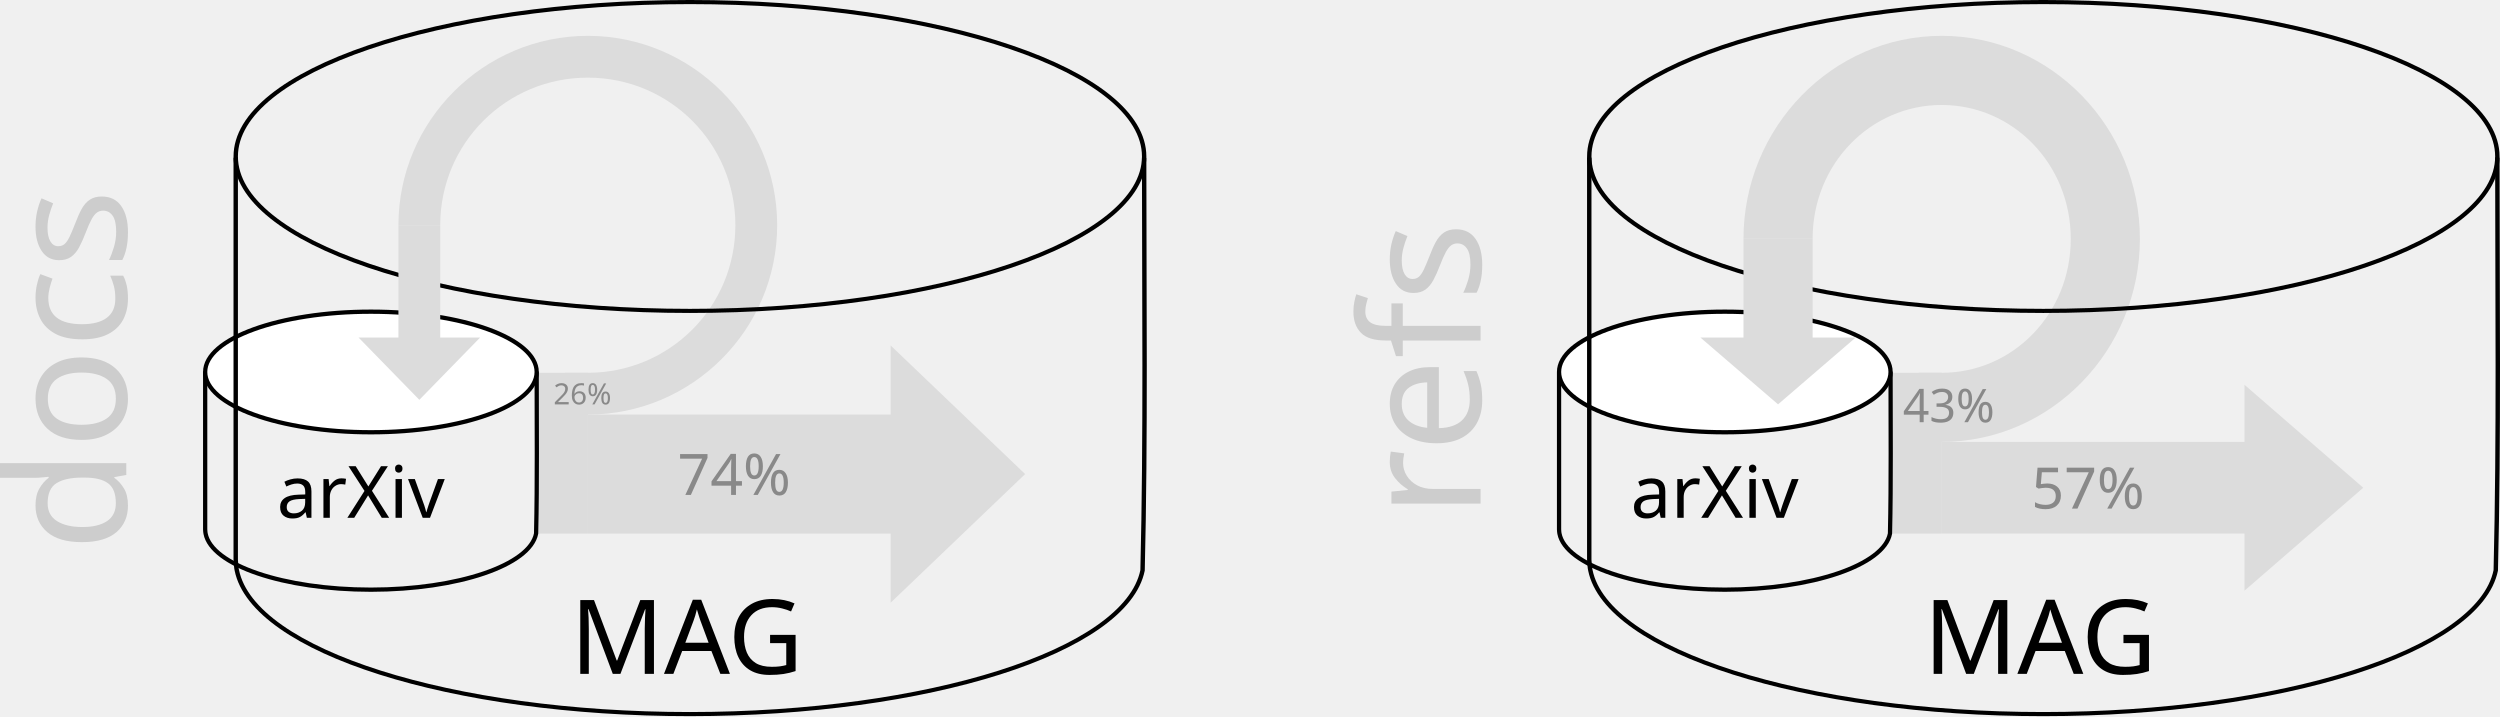
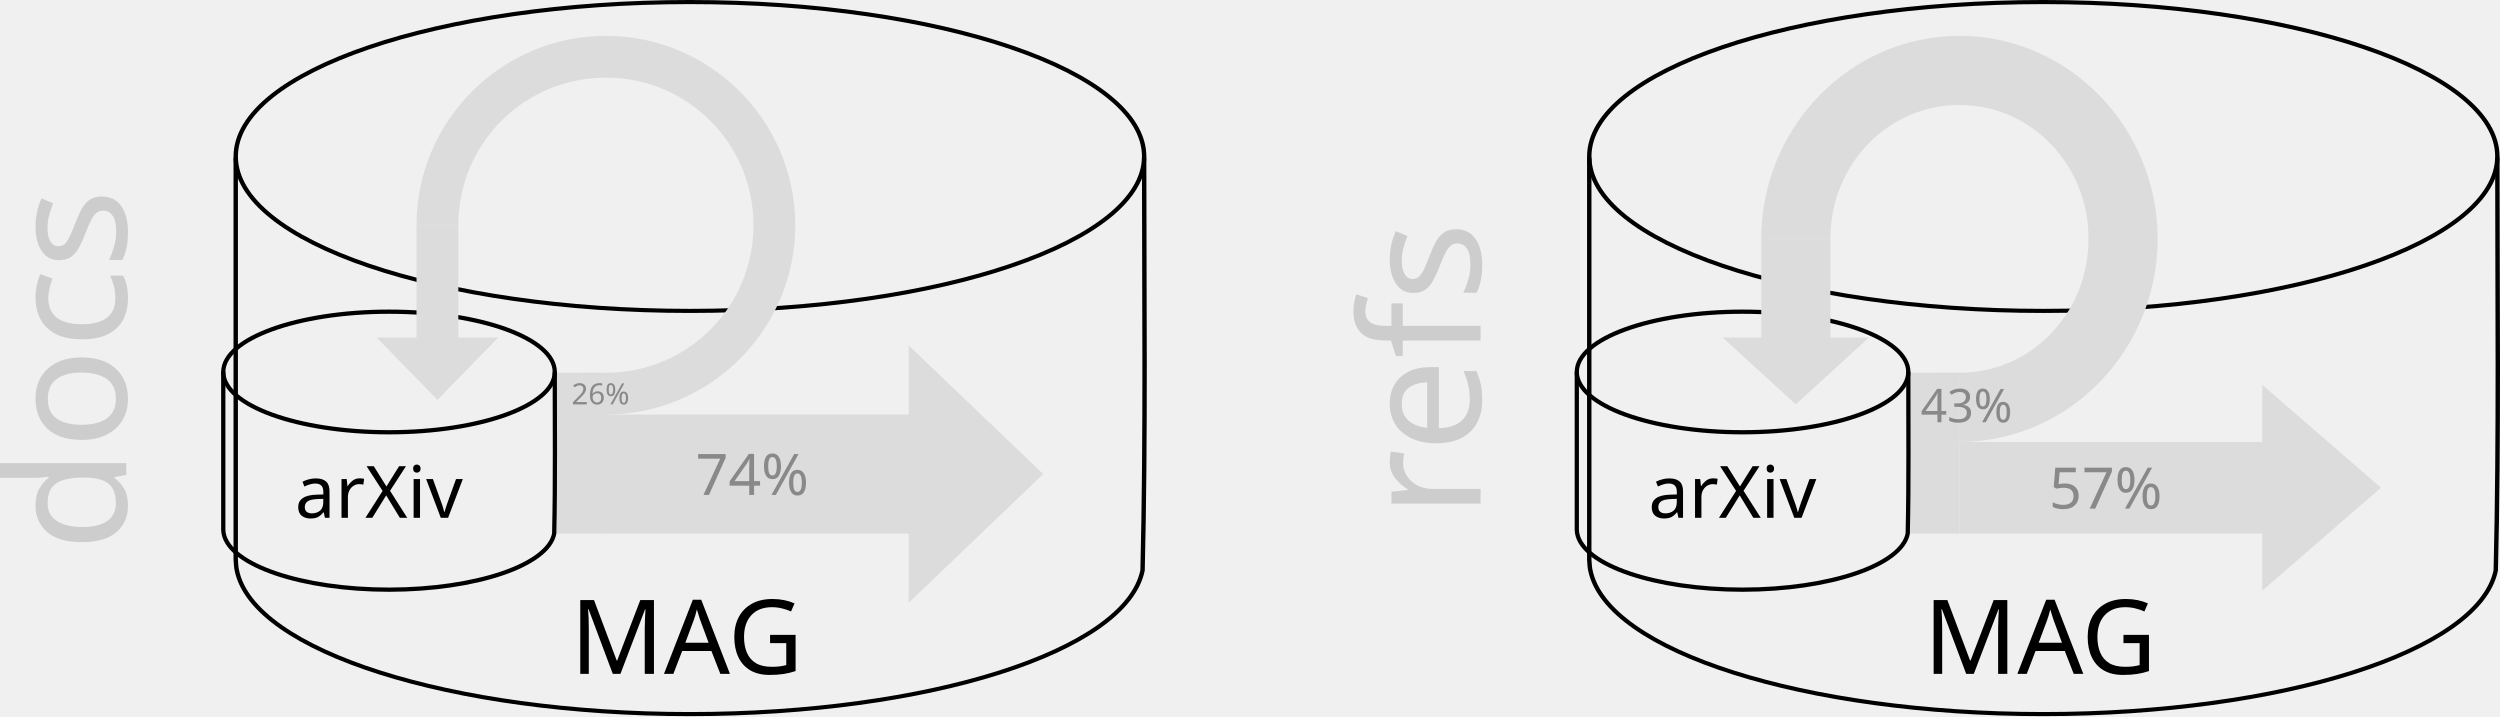
<svg xmlns="http://www.w3.org/2000/svg" width="586.446mm" height="167.995mm" viewBox="0 0 586.446 167.995" version="1.1" id="svg8">
  <defs id="defs2">
    <marker orient="auto" refY="0" refX="0" id="TriangleOutL" style="overflow:visible">
      <path id="path1068" d="M 5.77,0 -2.88,5 V -5 Z" style="fill:#000000;fill-opacity:1;fill-rule:evenodd;stroke:#000000;stroke-width:1pt;stroke-opacity:1" transform="scale(0.8)" />
    </marker>
    <marker orient="auto" refY="0" refX="0" id="Arrow2Lend" style="overflow:visible">
      <path id="path947" style="fill:#000000;fill-opacity:1;fill-rule:evenodd;stroke:#000000;stroke-width:0.625;stroke-linejoin:round;stroke-opacity:1" d="M 8.719,4.034 -2.207,0.016 8.719,-4.002 c -1.745,2.372 -1.735,5.617 -6e-7,8.035 z" transform="matrix(-1.1,0,0,-1.1,-1.1,0)" />
    </marker>
    <marker orient="auto" refY="0" refX="0" id="Arrow1Lend" style="overflow:visible">
      <path id="path929" d="M 0,0 5,-5 -12.5,0 5,5 Z" style="fill:#000000;fill-opacity:1;fill-rule:evenodd;stroke:#000000;stroke-width:1pt;stroke-opacity:1" transform="matrix(-0.8,0,0,-0.8,-10,0)" />
    </marker>
    <marker orient="auto" refY="0" refX="0" id="Arrow1Lend-4" style="overflow:visible">
      <path id="path929-1" d="M 0,0 5,-5 -12.5,0 5,5 Z" style="fill:#000000;fill-opacity:1;fill-rule:evenodd;stroke:#000000;stroke-width:1pt;stroke-opacity:1" transform="matrix(-0.8,0,0,-0.8,-10,0)" />
    </marker>
    <marker orient="auto" refY="0" refX="0" id="Arrow1Lend-0" style="overflow:visible">
      <path id="path929-9" d="M 0,0 5,-5 -12.5,0 5,5 Z" style="fill:#000000;fill-opacity:1;fill-rule:evenodd;stroke:#000000;stroke-width:1pt;stroke-opacity:1" transform="matrix(-0.8,0,0,-0.8,-10,0)" />
    </marker>
    <marker orient="auto" refY="0" refX="0" id="Arrow1Lend-4-7" style="overflow:visible">
      <path id="path929-1-1" d="M 0,0 5,-5 -12.5,0 5,5 Z" style="fill:#000000;fill-opacity:1;fill-rule:evenodd;stroke:#000000;stroke-width:1pt;stroke-opacity:1" transform="matrix(-0.8,0,0,-0.8,-10,0)" />
    </marker>
    <marker orient="auto" refY="0" refX="0" id="Arrow1Lend-4-7-8" style="overflow:visible">
      <path id="path929-1-1-0" d="M 0,0 5,-5 -12.5,0 5,5 Z" style="fill:#000000;fill-opacity:1;fill-rule:evenodd;stroke:#000000;stroke-width:1pt;stroke-opacity:1" transform="matrix(-0.8,0,0,-0.8,-10,0)" />
    </marker>
    <marker orient="auto" refY="0" refX="0" id="Arrow1Lend-4-7-8-2" style="overflow:visible">
      <path id="path929-1-1-0-1" d="M 0,0 5,-5 -12.5,0 5,5 Z" style="fill:#000000;fill-opacity:1;fill-rule:evenodd;stroke:#000000;stroke-width:1pt;stroke-opacity:1" transform="matrix(-0.8,0,0,-0.8,-10,0)" />
    </marker>
    <marker orient="auto" refY="0" refX="0" id="Arrow1Lend-4-7-7" style="overflow:visible">
      <path id="path929-1-1-5" d="M 0,0 5,-5 -12.5,0 5,5 Z" style="fill:#000000;fill-opacity:1;fill-rule:evenodd;stroke:#000000;stroke-width:1pt;stroke-opacity:1" transform="matrix(-0.8,0,0,-0.8,-10,0)" />
    </marker>
    <marker orient="auto" refY="0" refX="0" id="Arrow1Lend-0-1" style="overflow:visible">
      <path id="path929-9-7" d="M 0,0 5,-5 -12.5,0 5,5 Z" style="fill:#000000;fill-opacity:1;fill-rule:evenodd;stroke:#000000;stroke-width:1pt;stroke-opacity:1" transform="matrix(-0.8,0,0,-0.8,-10,0)" />
    </marker>
    <marker orient="auto" refY="0" refX="0" id="Arrow1Lend-4-4" style="overflow:visible">
      <path id="path929-1-17" d="M 0,0 5,-5 -12.5,0 5,5 Z" style="fill:#000000;fill-opacity:1;fill-rule:evenodd;stroke:#000000;stroke-width:1pt;stroke-opacity:1" transform="matrix(-0.8,0,0,-0.8,-10,0)" />
    </marker>
    <marker orient="auto" refY="0" refX="0" id="Arrow1Lend-1" style="overflow:visible">
      <path id="path929-11" d="M 0,0 5,-5 -12.5,0 5,5 Z" style="fill:#000000;fill-opacity:1;fill-rule:evenodd;stroke:#000000;stroke-width:1pt;stroke-opacity:1" transform="matrix(-0.8,0,0,-0.8,-10,0)" />
    </marker>
    <marker orient="auto" refY="0" refX="0" id="Arrow1Lend-4-7-8-2-9" style="overflow:visible">
      <path id="path929-1-1-0-1-4" d="M 0,0 5,-5 -12.5,0 5,5 Z" style="fill:#000000;fill-opacity:1;fill-rule:evenodd;stroke:#000000;stroke-width:1pt;stroke-opacity:1" transform="matrix(-0.8,0,0,-0.8,-10,0)" />
    </marker>
    <marker orient="auto" refY="0" refX="0" id="Arrow1Lend-0-7" style="overflow:visible">
      <path id="path929-9-1" d="M 0,0 5,-5 -12.5,0 5,5 Z" style="fill:#ff0f0f;fill-opacity:1;fill-rule:evenodd;stroke:#ff0f0f;stroke-width:1pt;stroke-opacity:1" transform="matrix(-0.8,0,0,-0.8,-10,0)" />
    </marker>
    <marker orient="auto" refY="0" refX="0" id="Arrow1Lend-0-7-3" style="overflow:visible">
      <path id="path929-9-1-3" d="M 0,0 5,-5 -12.5,0 5,5 Z" style="fill:#ff0f0f;fill-opacity:1;fill-rule:evenodd;stroke:#ff0f0f;stroke-width:1pt;stroke-opacity:1" transform="matrix(-0.8,0,0,-0.8,-10,0)" />
    </marker>
    <marker orient="auto" refY="0" refX="0" id="Arrow1Lend-0-7-5" style="overflow:visible">
      <path id="path929-9-1-1" d="M 0,0 5,-5 -12.5,0 5,5 Z" style="fill:#ff0f0f;fill-opacity:1;fill-rule:evenodd;stroke:#ff0f0f;stroke-width:1pt;stroke-opacity:1" transform="matrix(-0.8,0,0,-0.8,-10,0)" />
    </marker>
    <marker orient="auto" refY="0" refX="0" id="Arrow1Lend-0-7-5-8" style="overflow:visible">
      <path id="path929-9-1-1-7" d="M 0,0 5,-5 -12.5,0 5,5 Z" style="fill:#ff0f0f;fill-opacity:1;fill-rule:evenodd;stroke:#ff0f0f;stroke-width:1pt;stroke-opacity:1" transform="matrix(-0.8,0,0,-0.8,-10,0)" />
    </marker>
    <marker style="overflow:visible" id="TriangleOutL-8" refX="0" refY="0" orient="auto">
      <path transform="scale(0.8)" style="fill:#000000;fill-opacity:1;fill-rule:evenodd;stroke:#000000;stroke-width:1pt;stroke-opacity:1" d="M 5.77,0 -2.88,5 V -5 Z" id="path1068-4" />
    </marker>
    <marker style="overflow:visible" id="Arrow2Lend-5" refX="0" refY="0" orient="auto">
      <path transform="matrix(-1.1,0,0,-1.1,-1.1,0)" d="M 8.719,4.034 -2.207,0.016 8.719,-4.002 c -1.745,2.372 -1.735,5.617 -6e-7,8.035 z" style="fill:#000000;fill-opacity:1;fill-rule:evenodd;stroke:#000000;stroke-width:0.625;stroke-linejoin:round;stroke-opacity:1" id="path947-0" />
    </marker>
    <marker style="overflow:visible" id="Arrow1Lend-3" refX="0" refY="0" orient="auto">
      <path transform="matrix(-0.8,0,0,-0.8,-10,0)" style="fill:#000000;fill-opacity:1;fill-rule:evenodd;stroke:#000000;stroke-width:1pt;stroke-opacity:1" d="M 0,0 5,-5 -12.5,0 5,5 Z" id="path929-6" />
    </marker>
    <marker style="overflow:visible" id="Arrow1Lend-4-1" refX="0" refY="0" orient="auto">
      <path transform="matrix(-0.8,0,0,-0.8,-10,0)" style="fill:#000000;fill-opacity:1;fill-rule:evenodd;stroke:#000000;stroke-width:1pt;stroke-opacity:1" d="M 0,0 5,-5 -12.5,0 5,5 Z" id="path929-1-0" />
    </marker>
    <marker style="overflow:visible" id="Arrow1Lend-0-6" refX="0" refY="0" orient="auto">
      <path transform="matrix(-0.8,0,0,-0.8,-10,0)" style="fill:#000000;fill-opacity:1;fill-rule:evenodd;stroke:#000000;stroke-width:1pt;stroke-opacity:1" d="M 0,0 5,-5 -12.5,0 5,5 Z" id="path929-9-3" />
    </marker>
    <marker style="overflow:visible" id="Arrow1Lend-4-7-2" refX="0" refY="0" orient="auto">
      <path transform="matrix(-0.8,0,0,-0.8,-10,0)" style="fill:#000000;fill-opacity:1;fill-rule:evenodd;stroke:#000000;stroke-width:1pt;stroke-opacity:1" d="M 0,0 5,-5 -12.5,0 5,5 Z" id="path929-1-1-06" />
    </marker>
    <marker style="overflow:visible" id="Arrow1Lend-4-7-8-1" refX="0" refY="0" orient="auto">
      <path transform="matrix(-0.8,0,0,-0.8,-10,0)" style="fill:#000000;fill-opacity:1;fill-rule:evenodd;stroke:#000000;stroke-width:1pt;stroke-opacity:1" d="M 0,0 5,-5 -12.5,0 5,5 Z" id="path929-1-1-0-5" />
    </marker>
    <marker style="overflow:visible" id="Arrow1Lend-4-7-8-2-5" refX="0" refY="0" orient="auto">
      <path transform="matrix(-0.8,0,0,-0.8,-10,0)" style="fill:#000000;fill-opacity:1;fill-rule:evenodd;stroke:#000000;stroke-width:1pt;stroke-opacity:1" d="M 0,0 5,-5 -12.5,0 5,5 Z" id="path929-1-1-0-1-47" />
    </marker>
    <marker style="overflow:visible" id="Arrow1Lend-4-7-7-6" refX="0" refY="0" orient="auto">
      <path transform="matrix(-0.8,0,0,-0.8,-10,0)" style="fill:#000000;fill-opacity:1;fill-rule:evenodd;stroke:#000000;stroke-width:1pt;stroke-opacity:1" d="M 0,0 5,-5 -12.5,0 5,5 Z" id="path929-1-1-5-5" />
    </marker>
    <marker style="overflow:visible" id="Arrow1Lend-0-1-6" refX="0" refY="0" orient="auto">
      <path transform="matrix(-0.8,0,0,-0.8,-10,0)" style="fill:#000000;fill-opacity:1;fill-rule:evenodd;stroke:#000000;stroke-width:1pt;stroke-opacity:1" d="M 0,0 5,-5 -12.5,0 5,5 Z" id="path929-9-7-9" />
    </marker>
    <marker style="overflow:visible" id="Arrow1Lend-4-4-3" refX="0" refY="0" orient="auto">
      <path transform="matrix(-0.8,0,0,-0.8,-10,0)" style="fill:#000000;fill-opacity:1;fill-rule:evenodd;stroke:#000000;stroke-width:1pt;stroke-opacity:1" d="M 0,0 5,-5 -12.5,0 5,5 Z" id="path929-1-17-7" />
    </marker>
    <marker style="overflow:visible" id="Arrow1Lend-1-4" refX="0" refY="0" orient="auto">
      <path transform="matrix(-0.8,0,0,-0.8,-10,0)" style="fill:#000000;fill-opacity:1;fill-rule:evenodd;stroke:#000000;stroke-width:1pt;stroke-opacity:1" d="M 0,0 5,-5 -12.5,0 5,5 Z" id="path929-11-5" />
    </marker>
    <marker style="overflow:visible" id="Arrow1Lend-4-7-8-2-9-2" refX="0" refY="0" orient="auto">
      <path transform="matrix(-0.8,0,0,-0.8,-10,0)" style="fill:#000000;fill-opacity:1;fill-rule:evenodd;stroke:#000000;stroke-width:1pt;stroke-opacity:1" d="M 0,0 5,-5 -12.5,0 5,5 Z" id="path929-1-1-0-1-4-5" />
    </marker>
    <marker style="overflow:visible" id="Arrow1Lend-0-7-4" refX="0" refY="0" orient="auto">
      <path transform="matrix(-0.8,0,0,-0.8,-10,0)" style="fill:#ff0f0f;fill-opacity:1;fill-rule:evenodd;stroke:#ff0f0f;stroke-width:1pt;stroke-opacity:1" d="M 0,0 5,-5 -12.5,0 5,5 Z" id="path929-9-1-7" />
    </marker>
    <marker style="overflow:visible" id="Arrow1Lend-0-7-3-4" refX="0" refY="0" orient="auto">
      <path transform="matrix(-0.8,0,0,-0.8,-10,0)" style="fill:#ff0f0f;fill-opacity:1;fill-rule:evenodd;stroke:#ff0f0f;stroke-width:1pt;stroke-opacity:1" d="M 0,0 5,-5 -12.5,0 5,5 Z" id="path929-9-1-3-4" />
    </marker>
    <marker style="overflow:visible" id="Arrow1Lend-0-7-5-3" refX="0" refY="0" orient="auto">
      <path transform="matrix(-0.8,0,0,-0.8,-10,0)" style="fill:#ff0f0f;fill-opacity:1;fill-rule:evenodd;stroke:#ff0f0f;stroke-width:1pt;stroke-opacity:1" d="M 0,0 5,-5 -12.5,0 5,5 Z" id="path929-9-1-1-0" />
    </marker>
    <marker style="overflow:visible" id="Arrow1Lend-0-7-5-8-7" refX="0" refY="0" orient="auto">
      <path transform="matrix(-0.8,0,0,-0.8,-10,0)" style="fill:#ff0f0f;fill-opacity:1;fill-rule:evenodd;stroke:#ff0f0f;stroke-width:1pt;stroke-opacity:1" d="M 0,0 5,-5 -12.5,0 5,5 Z" id="path929-9-1-1-7-8" />
    </marker>
    <marker style="overflow:visible" id="TriangleOutL-6" refX="0" refY="0" orient="auto">
      <path transform="scale(0.8)" style="fill:#000000;fill-opacity:1;fill-rule:evenodd;stroke:#000000;stroke-width:1pt;stroke-opacity:1" d="M 5.77,0 -2.88,5 V -5 Z" id="path1068-49" />
    </marker>
    <marker style="overflow:visible" id="Arrow2Lend-50" refX="0" refY="0" orient="auto">
      <path transform="matrix(-1.1,0,0,-1.1,-1.1,0)" d="M 8.719,4.034 -2.207,0.016 8.719,-4.002 c -1.745,2.372 -1.735,5.617 -6e-7,8.035 z" style="fill:#000000;fill-opacity:1;fill-rule:evenodd;stroke:#000000;stroke-width:0.625;stroke-linejoin:round;stroke-opacity:1" id="path947-4" />
    </marker>
    <marker style="overflow:visible" id="Arrow1Lend-8" refX="0" refY="0" orient="auto">
      <path transform="matrix(-0.8,0,0,-0.8,-10,0)" style="fill:#000000;fill-opacity:1;fill-rule:evenodd;stroke:#000000;stroke-width:1pt;stroke-opacity:1" d="M 0,0 5,-5 -12.5,0 5,5 Z" id="path929-7" />
    </marker>
    <marker style="overflow:visible" id="Arrow1Lend-4-17" refX="0" refY="0" orient="auto">
      <path transform="matrix(-0.8,0,0,-0.8,-10,0)" style="fill:#000000;fill-opacity:1;fill-rule:evenodd;stroke:#000000;stroke-width:1pt;stroke-opacity:1" d="M 0,0 5,-5 -12.5,0 5,5 Z" id="path929-1-2" />
    </marker>
    <marker style="overflow:visible" id="Arrow1Lend-0-72" refX="0" refY="0" orient="auto">
      <path transform="matrix(-0.8,0,0,-0.8,-10,0)" style="fill:#000000;fill-opacity:1;fill-rule:evenodd;stroke:#000000;stroke-width:1pt;stroke-opacity:1" d="M 0,0 5,-5 -12.5,0 5,5 Z" id="path929-9-2" />
    </marker>
    <marker style="overflow:visible" id="Arrow1Lend-4-7-6" refX="0" refY="0" orient="auto">
      <path transform="matrix(-0.8,0,0,-0.8,-10,0)" style="fill:#000000;fill-opacity:1;fill-rule:evenodd;stroke:#000000;stroke-width:1pt;stroke-opacity:1" d="M 0,0 5,-5 -12.5,0 5,5 Z" id="path929-1-1-1" />
    </marker>
    <marker style="overflow:visible" id="Arrow1Lend-4-7-8-0" refX="0" refY="0" orient="auto">
      <path transform="matrix(-0.8,0,0,-0.8,-10,0)" style="fill:#000000;fill-opacity:1;fill-rule:evenodd;stroke:#000000;stroke-width:1pt;stroke-opacity:1" d="M 0,0 5,-5 -12.5,0 5,5 Z" id="path929-1-1-0-6" />
    </marker>
    <marker style="overflow:visible" id="Arrow1Lend-4-7-8-2-1" refX="0" refY="0" orient="auto">
      <path transform="matrix(-0.8,0,0,-0.8,-10,0)" style="fill:#000000;fill-opacity:1;fill-rule:evenodd;stroke:#000000;stroke-width:1pt;stroke-opacity:1" d="M 0,0 5,-5 -12.5,0 5,5 Z" id="path929-1-1-0-1-5" />
    </marker>
    <marker style="overflow:visible" id="Arrow1Lend-4-7-7-9" refX="0" refY="0" orient="auto">
      <path transform="matrix(-0.8,0,0,-0.8,-10,0)" style="fill:#000000;fill-opacity:1;fill-rule:evenodd;stroke:#000000;stroke-width:1pt;stroke-opacity:1" d="M 0,0 5,-5 -12.5,0 5,5 Z" id="path929-1-1-5-4" />
    </marker>
    <marker style="overflow:visible" id="Arrow1Lend-0-1-9" refX="0" refY="0" orient="auto">
      <path transform="matrix(-0.8,0,0,-0.8,-10,0)" style="fill:#000000;fill-opacity:1;fill-rule:evenodd;stroke:#000000;stroke-width:1pt;stroke-opacity:1" d="M 0,0 5,-5 -12.5,0 5,5 Z" id="path929-9-7-0" />
    </marker>
    <marker style="overflow:visible" id="Arrow1Lend-4-4-9" refX="0" refY="0" orient="auto">
      <path transform="matrix(-0.8,0,0,-0.8,-10,0)" style="fill:#000000;fill-opacity:1;fill-rule:evenodd;stroke:#000000;stroke-width:1pt;stroke-opacity:1" d="M 0,0 5,-5 -12.5,0 5,5 Z" id="path929-1-17-1" />
    </marker>
    <marker style="overflow:visible" id="Arrow1Lend-1-7" refX="0" refY="0" orient="auto">
      <path transform="matrix(-0.8,0,0,-0.8,-10,0)" style="fill:#000000;fill-opacity:1;fill-rule:evenodd;stroke:#000000;stroke-width:1pt;stroke-opacity:1" d="M 0,0 5,-5 -12.5,0 5,5 Z" id="path929-11-7" />
    </marker>
    <marker style="overflow:visible" id="Arrow1Lend-4-7-8-2-9-1" refX="0" refY="0" orient="auto">
      <path transform="matrix(-0.8,0,0,-0.8,-10,0)" style="fill:#000000;fill-opacity:1;fill-rule:evenodd;stroke:#000000;stroke-width:1pt;stroke-opacity:1" d="M 0,0 5,-5 -12.5,0 5,5 Z" id="path929-1-1-0-1-4-1" />
    </marker>
    <marker style="overflow:visible" id="Arrow1Lend-0-7-59" refX="0" refY="0" orient="auto">
      <path transform="matrix(-0.8,0,0,-0.8,-10,0)" style="fill:#ff0f0f;fill-opacity:1;fill-rule:evenodd;stroke:#ff0f0f;stroke-width:1pt;stroke-opacity:1" d="M 0,0 5,-5 -12.5,0 5,5 Z" id="path929-9-1-77" />
    </marker>
    <marker style="overflow:visible" id="Arrow1Lend-0-7-3-6" refX="0" refY="0" orient="auto">
      <path transform="matrix(-0.8,0,0,-0.8,-10,0)" style="fill:#ff0f0f;fill-opacity:1;fill-rule:evenodd;stroke:#ff0f0f;stroke-width:1pt;stroke-opacity:1" d="M 0,0 5,-5 -12.5,0 5,5 Z" id="path929-9-1-3-7" />
    </marker>
    <marker style="overflow:visible" id="Arrow1Lend-0-7-5-36" refX="0" refY="0" orient="auto">
      <path transform="matrix(-0.8,0,0,-0.8,-10,0)" style="fill:#ff0f0f;fill-opacity:1;fill-rule:evenodd;stroke:#ff0f0f;stroke-width:1pt;stroke-opacity:1" d="M 0,0 5,-5 -12.5,0 5,5 Z" id="path929-9-1-1-5" />
    </marker>
    <marker style="overflow:visible" id="Arrow1Lend-0-7-5-8-6" refX="0" refY="0" orient="auto">
      <path transform="matrix(-0.8,0,0,-0.8,-10,0)" style="fill:#ff0f0f;fill-opacity:1;fill-rule:evenodd;stroke:#ff0f0f;stroke-width:1pt;stroke-opacity:1" d="M 0,0 5,-5 -12.5,0 5,5 Z" id="path929-9-1-1-7-3" />
    </marker>
  </defs>
  <g id="layer1" transform="translate(1899.983,2645.301)">
-     <path style="color:#000000;font-style:normal;font-variant:normal;font-weight:normal;font-stretch:normal;font-size:medium;line-height:normal;font-family:sans-serif;font-variant-ligatures:normal;font-variant-position:normal;font-variant-caps:normal;font-variant-numeric:normal;font-variant-alternates:normal;font-feature-settings:normal;text-indent:0;text-align:start;text-decoration:none;text-decoration-line:none;text-decoration-style:solid;text-decoration-color:#000000;letter-spacing:normal;word-spacing:normal;text-transform:none;writing-mode:lr-tb;direction:ltr;text-orientation:mixed;dominant-baseline:auto;baseline-shift:baseline;text-anchor:start;white-space:normal;shape-padding:0;clip-rule:nonzero;display:inline;overflow:visible;visibility:visible;opacity:1;isolation:auto;mix-blend-mode:normal;color-interpolation:sRGB;color-interpolation-filters:linearRGB;solid-color:#000000;solid-opacity:1;vector-effect:none;fill:#dcdcdc;fill-opacity:1;fill-rule:nonzero;stroke:none;stroke-width:16.217;stroke-linecap:butt;stroke-linejoin:miter;stroke-miterlimit:4;stroke-dasharray:none;stroke-dashoffset:0;stroke-opacity:1;color-rendering:auto;image-rendering:auto;shape-rendering:auto;text-rendering:auto;enable-background:accumulate" d="m -1444.505,-2541.637 c 25.712,0 46.494,-21.546 46.494,-47.629 0,-26.083 -20.783,-47.629 -46.494,-47.629 -25.712,0 -46.494,21.546 -46.494,47.629 h 16.217 c 0,-17.57 13.589,-31.41 30.277,-31.41 16.688,0 30.277,13.84 30.277,31.41 0,17.57 -13.589,31.412 -30.277,31.412 z" id="path6255" />
-     <path style="color:#000000;font-style:normal;font-variant:normal;font-weight:normal;font-stretch:normal;font-size:medium;line-height:normal;font-family:sans-serif;font-variant-ligatures:normal;font-variant-position:normal;font-variant-caps:normal;font-variant-numeric:normal;font-variant-alternates:normal;font-feature-settings:normal;text-indent:0;text-align:start;text-decoration:none;text-decoration-line:none;text-decoration-style:solid;text-decoration-color:#000000;letter-spacing:normal;word-spacing:normal;text-transform:none;writing-mode:lr-tb;direction:ltr;text-orientation:mixed;dominant-baseline:auto;baseline-shift:baseline;text-anchor:start;white-space:normal;shape-padding:0;clip-rule:nonzero;display:inline;overflow:visible;visibility:visible;opacity:1;isolation:auto;mix-blend-mode:normal;color-interpolation:sRGB;color-interpolation-filters:linearRGB;solid-color:#000000;solid-opacity:1;vector-effect:none;fill:#dcdcdc;fill-opacity:1;fill-rule:nonzero;stroke:none;stroke-width:9.805;stroke-linecap:butt;stroke-linejoin:miter;stroke-miterlimit:4;stroke-dasharray:none;stroke-dashoffset:0;stroke-opacity:1;color-rendering:auto;image-rendering:auto;shape-rendering:auto;text-rendering:auto;enable-background:accumulate" d="m -1762.098,-2548.048 c 24.476,0 44.424,-19.946 44.424,-44.422 0,-24.476 -19.948,-44.424 -44.424,-44.424 -24.476,0 -44.422,19.948 -44.422,44.424 m 0,0 h 9.805 c 0,-19.177 15.441,-34.617 34.617,-34.617 19.177,0 34.617,15.441 34.617,34.617 0,19.177 -15.441,34.615 -34.617,34.615 v 9.807" id="path5967" />
-     <rect style="fill:#dcdcdc;fill-opacity:1;stroke:none;stroke-width:1;stroke-linecap:round;stroke-linejoin:round;stroke-miterlimit:4;stroke-dasharray:12, 12;stroke-dashoffset:0;stroke-opacity:1" id="rect3566-2-3" width="12.03" height="37.713" x="-1774.088" y="-2557.853" />
-     <g id="g882-9" transform="matrix(1.355637,0,0,1.356819,-1246.779,-2727.119)" style="stroke-width:0.737">
-       <path id="path858-3-3" d="m -446.34,124.752 v 27.074 c 0.008,0.243 0.042,0.619 0.07,0.722 1.043,5.463 13.542,9.702 28.612,9.702 15.058,-0.006 27.54,-4.243 28.582,-9.702 0.208,-9.031 0.1,-18.584 0.1,-27.795 z" style="fill:none;fill-opacity:1;stroke:#000000;stroke-width:0.737;stroke-linecap:round;stroke-linejoin:round;stroke-miterlimit:4;stroke-dasharray:none;stroke-dashoffset:0;stroke-opacity:1" />
-       <ellipse ry="10.424" rx="28.682" cy="124.611" cx="-417.658" id="path858-7" style="fill:#ffffff;fill-opacity:1;stroke:#000000;stroke-width:0.737;stroke-linecap:round;stroke-linejoin:round;stroke-miterlimit:4;stroke-dasharray:none;stroke-dashoffset:0;stroke-opacity:1" />
-     </g>
-     <text xml:space="preserve" style="font-style:normal;font-weight:normal;font-size:7.761px;line-height:1.25;font-family:sans-serif;letter-spacing:0px;word-spacing:0px;fill:#000000;fill-opacity:1;stroke:none;stroke-width:0.265" x="-1835.052" y="-2523.843" id="text886-3-3-8">
-       <tspan id="tspan884-8-7-7" x="-1835.052" y="-2523.843" style="font-size:16.933px;stroke-width:0.265">arXiv</tspan>
-     </text>
    <text xml:space="preserve" style="font-style:normal;font-weight:normal;font-size:11.116px;line-height:1.25;font-family:sans-serif;letter-spacing:0px;word-spacing:0px;fill:#000000;fill-opacity:1;stroke:none;stroke-width:0.265" x="-1766.222" y="-2487.226" id="text886-3-3-8-4">
      <tspan id="tspan884-8-7-7-3" x="-1766.222" y="-2487.226" style="font-size:24.252px;stroke-width:0.265">MAG</tspan>
-     </text>
-     <path style="fill:#dcdcdc;fill-opacity:1;stroke:none;stroke-width:1;stroke-linecap:round;stroke-linejoin:round;stroke-miterlimit:4;stroke-dasharray:12, 12;stroke-dashoffset:0;stroke-opacity:1" d="m -1762.059,-2557.853 v 9.805 h -5.428 v -9.805 z" id="rect3566-2-3-7" />
-     <rect style="fill:#dcdcdc;fill-opacity:1;stroke:none;stroke-width:1;stroke-linecap:round;stroke-linejoin:round;stroke-miterlimit:4;stroke-dasharray:12, 12;stroke-dashoffset:0;stroke-opacity:1" id="rect3566-2-3-7-5" width="71.454" height="27.908" x="-1762.057" y="-2548.048" />
-     <g transform="translate(50.42262,-2257.269)" id="g5926-27" style="fill:#dcdcdc;fill-opacity:1;stroke:none">
-       <path style="fill:#dcdcdc;fill-opacity:1;fill-rule:evenodd;stroke:none;stroke-width:2.852pt;stroke-opacity:1" d="m -1852.038,-294.239 -14.26,-14.616 h 28.52 z" id="path5932-0" />
-     </g>
-     <g transform="matrix(2.566161,0,0,2.116262,3093.218,-1906.58)" id="g5926-9" style="fill:#dcdcdc;fill-opacity:1;stroke:none;stroke-width:0.429">
-       <path style="fill:#dcdcdc;fill-opacity:1;fill-rule:evenodd;stroke:none;stroke-width:1.224pt;stroke-opacity:1" d="m -1852.076,-296.52 -12.297,14.26 v -28.52 z" id="path5932-3" />
-     </g>
-     <text xml:space="preserve" style="font-style:normal;font-weight:normal;font-size:4.621px;line-height:1.25;font-family:sans-serif;letter-spacing:0px;word-spacing:0px;fill:#898989;fill-opacity:1;stroke:none;stroke-width:0.265" x="-1741.046" y="-2529.2" id="text3500-7-6">
-       <tspan id="tspan3498-9-0" x="-1741.046" y="-2529.2" style="font-size:13.443px;fill:#898989;fill-opacity:1;stroke-width:0.265">74%</tspan>
    </text>
    <g id="g4044" transform="matrix(2.740293,0,0,2.561359,-1121.831,-2945.978)" style="stroke-width:0.377">
      <path id="path858-3-3-5" d="m -263.788,131.912 v 36.734 c 0.011,0.33 0.057,0.84 0.095,0.979 1.415,7.413 18.359,13.164 38.787,13.164 20.413,-0.008 37.334,-5.757 38.747,-13.164 0.282,-12.254 0.135,-25.215 0.135,-37.713" style="fill:none;fill-opacity:1;stroke:#000000;stroke-width:0.377;stroke-linecap:round;stroke-linejoin:round;stroke-miterlimit:4;stroke-dasharray:none;stroke-dashoffset:0;stroke-opacity:1" />
      <ellipse ry="14.143" rx="38.882" cy="131.721" cx="-224.905" id="path858-7-8" style="fill:none;fill-opacity:1;stroke:#000000;stroke-width:0.377;stroke-linecap:round;stroke-linejoin:round;stroke-miterlimit:4;stroke-dasharray:none;stroke-dashoffset:0;stroke-opacity:1" />
    </g>
-     <text xml:space="preserve" style="font-style:normal;font-weight:normal;font-size:2.369px;line-height:1.25;font-family:sans-serif;letter-spacing:0px;word-spacing:0px;fill:#898989;fill-opacity:1;stroke:none;stroke-width:0.265" x="-1770.159" y="-2550.442" id="text3500-7-6-6">
-       <tspan id="tspan3498-9-0-2" x="-1770.159" y="-2550.442" style="font-size:6.891px;fill:#898989;fill-opacity:1;stroke-width:0.265">26%</tspan>
-     </text>
-     <path style="fill:#dcdcdc;fill-opacity:1;stroke:none;stroke-width:1;stroke-linecap:round;stroke-linejoin:round;stroke-miterlimit:4;stroke-dasharray:12, 12;stroke-dashoffset:0;stroke-opacity:1" d="m -1796.715,-2564.979 h -9.805 v -27.499 h 9.805 z" id="rect3566-2-3-7-1" />
-     <rect style="fill:#dcdcdc;fill-opacity:1;stroke:none;stroke-width:1;stroke-linecap:round;stroke-linejoin:round;stroke-miterlimit:4;stroke-dasharray:12, 12;stroke-dashoffset:0;stroke-opacity:1" id="rect3566-2-3-1" width="12.03" height="37.713" x="-1456.502" y="-2557.853" />
-     <g id="g882-9-8" transform="matrix(1.355637,0,0,1.356819,-929.1878,-2727.119)" style="stroke-width:0.737">
-       <path id="path858-3-3-7" d="m -446.34,124.752 v 27.074 c 0.008,0.243 0.042,0.619 0.07,0.722 1.043,5.463 13.542,9.702 28.612,9.702 15.058,-0.006 27.54,-4.243 28.582,-9.702 0.208,-9.031 0.1,-18.584 0.1,-27.795 z" style="fill:none;fill-opacity:1;stroke:#000000;stroke-width:0.737;stroke-linecap:round;stroke-linejoin:round;stroke-miterlimit:4;stroke-dasharray:none;stroke-dashoffset:0;stroke-opacity:1" />
-       <ellipse ry="10.424" rx="28.682" cy="124.611" cx="-417.658" id="path858-7-9" style="fill:#ffffff;fill-opacity:1;stroke:#000000;stroke-width:0.737;stroke-linecap:round;stroke-linejoin:round;stroke-miterlimit:4;stroke-dasharray:none;stroke-dashoffset:0;stroke-opacity:1" />
-     </g>
-     <text xml:space="preserve" style="font-style:normal;font-weight:normal;font-size:7.761px;line-height:1.25;font-family:sans-serif;letter-spacing:0px;word-spacing:0px;fill:#000000;fill-opacity:1;stroke:none;stroke-width:0.265" x="-1517.466" y="-2523.843" id="text886-3-3-8-2">
-       <tspan id="tspan884-8-7-7-0" x="-1517.466" y="-2523.843" style="font-size:16.933px;stroke-width:0.265">arXiv</tspan>
-     </text>
+     <path style="color:#000000;font-style:normal;font-variant:normal;font-weight:normal;font-stretch:normal;font-size:medium;line-height:normal;font-family:sans-serif;font-variant-ligatures:normal;font-variant-position:normal;font-variant-caps:normal;font-variant-numeric:normal;font-variant-alternates:normal;font-feature-settings:normal;text-indent:0;text-align:start;text-decoration:none;text-decoration-line:none;text-decoration-style:solid;text-decoration-color:#000000;letter-spacing:normal;word-spacing:normal;text-transform:none;writing-mode:lr-tb;direction:ltr;text-orientation:mixed;dominant-baseline:auto;baseline-shift:baseline;text-anchor:start;white-space:normal;shape-padding:0;clip-rule:nonzero;display:inline;overflow:visible;visibility:visible;opacity:1;isolation:auto;mix-blend-mode:normal;color-interpolation:sRGB;color-interpolation-filters:linearRGB;solid-color:#000000;solid-opacity:1;vector-effect:none;fill:#dcdcdc;fill-opacity:1;fill-rule:nonzero;stroke:none;stroke-width:9.805;stroke-linecap:butt;stroke-linejoin:miter;stroke-miterlimit:4;stroke-dasharray:none;stroke-dashoffset:0;stroke-opacity:1;color-rendering:auto;image-rendering:auto;shape-rendering:auto;text-rendering:auto;enable-background:accumulate" d="m -1757.854,-2548.048 c 24.476,0 44.424,-19.946 44.424,-44.422 0,-24.476 -19.948,-44.424 -44.424,-44.424 -24.476,0 -44.422,19.948 -44.422,44.424 m 0,0 h 9.805 c 0,-19.177 15.441,-34.617 34.617,-34.617 19.177,0 34.617,15.441 34.617,34.617 0,19.177 -15.441,34.615 -34.617,34.615 v 9.807" id="path5967" />
+     <rect style="fill:#dcdcdc;fill-opacity:1;stroke:none;stroke-width:1;stroke-linecap:round;stroke-linejoin:round;stroke-miterlimit:4;stroke-dasharray:12, 12;stroke-dashoffset:0;stroke-opacity:1" id="rect3566-2-3" width="12.03" height="37.713" x="-1769.844" y="-2557.853" />
+     <g id="g1393">
+       <path id="path858-3-3" d="m -1847.61,-2557.854 v 36.734 c 0.011,0.33 0.057,0.84 0.095,0.979 1.415,7.413 18.359,13.164 38.787,13.164 20.413,-0.01 37.334,-5.757 38.747,-13.164 0.281,-12.254 0.135,-25.215 0.135,-37.713" style="fill:none;fill-opacity:1;stroke:#000000;stroke-width:1;stroke-linecap:round;stroke-linejoin:round;stroke-miterlimit:4;stroke-dasharray:none;stroke-dashoffset:0;stroke-opacity:1" />
+       <ellipse ry="14.143" rx="38.882" cy="-2558.044" cx="-1808.727" id="path858-7" style="fill:none;fill-opacity:1;stroke:#000000;stroke-width:1;stroke-linecap:round;stroke-linejoin:round;stroke-miterlimit:4;stroke-dasharray:none;stroke-dashoffset:0;stroke-opacity:1" />
+     </g>
+     <text xml:space="preserve" style="font-style:normal;font-weight:normal;font-size:7.761px;line-height:1.25;font-family:sans-serif;letter-spacing:0px;word-spacing:0px;fill:#000000;fill-opacity:1;stroke:none;stroke-width:0.265" x="-1830.808" y="-2523.843" id="text886-3-3-8">
+       <tspan id="tspan884-8-7-7" x="-1830.808" y="-2523.843" style="font-size:16.933px;stroke-width:0.265">arXiv</tspan>
+     </text>
+     <path style="fill:#dcdcdc;fill-opacity:1;stroke:none;stroke-width:1;stroke-linecap:round;stroke-linejoin:round;stroke-miterlimit:4;stroke-dasharray:12, 12;stroke-dashoffset:0;stroke-opacity:1" d="m -1757.815,-2557.853 v 9.805 h -5.428 v -9.805 z" id="rect3566-2-3-7" />
+     <rect style="fill:#dcdcdc;fill-opacity:1;stroke:none;stroke-width:1;stroke-linecap:round;stroke-linejoin:round;stroke-miterlimit:4;stroke-dasharray:12, 12;stroke-dashoffset:0;stroke-opacity:1" id="rect3566-2-3-7-5" width="71.454" height="27.908" x="-1757.813" y="-2548.048" />
+     <g transform="translate(54.66669,-2257.269)" id="g5926-27" style="fill:#dcdcdc;fill-opacity:1;stroke:none">
+       <path style="fill:#dcdcdc;fill-opacity:1;fill-rule:evenodd;stroke:none;stroke-width:2.852pt;stroke-opacity:1" d="m -1852.038,-294.239 -14.26,-14.616 h 28.52 z" id="path5932-0" />
+     </g>
+     <g transform="matrix(2.566161,0,0,2.116262,3097.462,-1906.58)" id="g5926-9" style="fill:#dcdcdc;fill-opacity:1;stroke:none;stroke-width:0.429">
+       <path style="fill:#dcdcdc;fill-opacity:1;fill-rule:evenodd;stroke:none;stroke-width:1.224pt;stroke-opacity:1" d="m -1852.076,-296.52 -12.297,14.26 v -28.52 z" id="path5932-3" />
+     </g>
+     <text xml:space="preserve" style="font-style:normal;font-weight:normal;font-size:4.621px;line-height:1.25;font-family:sans-serif;letter-spacing:0px;word-spacing:0px;fill:#898989;fill-opacity:1;stroke:none;stroke-width:0.265" x="-1736.802" y="-2529.2" id="text3500-7-6">
+       <tspan id="tspan3498-9-0" x="-1736.802" y="-2529.2" style="font-size:13.443px;fill:#898989;fill-opacity:1;stroke-width:0.265">74%</tspan>
+     </text>
+     <text xml:space="preserve" style="font-style:normal;font-weight:normal;font-size:2.369px;line-height:1.25;font-family:sans-serif;letter-spacing:0px;word-spacing:0px;fill:#898989;fill-opacity:1;stroke:none;stroke-width:0.265" x="-1765.915" y="-2550.442" id="text3500-7-6-6">
+       <tspan id="tspan3498-9-0-2" x="-1765.915" y="-2550.442" style="font-size:6.891px;fill:#898989;fill-opacity:1;stroke-width:0.265">26%</tspan>
+     </text>
+     <path style="fill:#dcdcdc;fill-opacity:1;stroke:none;stroke-width:1;stroke-linecap:round;stroke-linejoin:round;stroke-miterlimit:4;stroke-dasharray:12, 12;stroke-dashoffset:0;stroke-opacity:1" d="m -1792.471,-2564.979 h -9.805 v -27.499 h 9.805 z" id="rect3566-2-3-7-1" />
    <text xml:space="preserve" style="font-style:normal;font-weight:normal;font-size:11.116px;line-height:1.25;font-family:sans-serif;letter-spacing:0px;word-spacing:0px;fill:#000000;fill-opacity:1;stroke:none;stroke-width:0.265" x="-1448.751" y="-2487.226" id="text886-3-3-8-4-2">
      <tspan id="tspan884-8-7-7-3-3" x="-1448.751" y="-2487.226" style="font-size:24.252px;stroke-width:0.265">MAG</tspan>
-     </text>
-     <path style="fill:#dcdcdc;fill-opacity:1;stroke:none;stroke-width:1;stroke-linecap:round;stroke-linejoin:round;stroke-miterlimit:4;stroke-dasharray:12, 12;stroke-dashoffset:0;stroke-opacity:1" d="m -1444.467,-2557.854 v 16.217 h -5.428 v -16.217 z" id="rect3566-2-3-7-7" />
-     <rect style="fill:#dcdcdc;fill-opacity:1;stroke:none;stroke-width:1;stroke-linecap:round;stroke-linejoin:round;stroke-miterlimit:4;stroke-dasharray:12, 12;stroke-dashoffset:0;stroke-opacity:1" id="rect3566-2-3-7-5-5" width="71.454" height="21.496" x="-1444.471" y="-2541.637" />
-     <g transform="matrix(1.277116,0,0,1,882.3761,-2257.269)" id="g5926-27-9" style="fill:#dcdcdc;fill-opacity:1;stroke:none;stroke-width:0.885">
-       <path style="fill:#dcdcdc;fill-opacity:1;fill-rule:evenodd;stroke:none;stroke-width:2.524pt;stroke-opacity:1" d="m -1852.038,-293.181 -14.26,-15.674 h 28.52 z" id="path5932-0-2" />
-     </g>
-     <g transform="matrix(2.566161,0,0,1.693338,3410.809,-2028.78)" id="g5926-9-2" style="fill:#dcdcdc;fill-opacity:1;stroke:none;stroke-width:0.48">
-       <path style="fill:#dcdcdc;fill-opacity:1;fill-rule:evenodd;stroke:none;stroke-width:1.368pt;stroke-opacity:1" d="m -1853.519,-296.52 -10.854,14.26 v -28.52 z" id="path5932-3-8" />
-     </g>
-     <text xml:space="preserve" style="font-style:normal;font-weight:normal;font-size:4.621px;line-height:1.25;font-family:sans-serif;letter-spacing:0px;word-spacing:0px;fill:#898989;fill-opacity:1;stroke:none;stroke-width:0.265" x="-1423.46" y="-2525.995" id="text3500-7-6-9">
-       <tspan id="tspan3498-9-0-7" x="-1423.46" y="-2525.995" style="font-size:13.443px;fill:#898989;fill-opacity:1;stroke-width:0.265">57%</tspan>
    </text>
    <g id="g4044-3" transform="matrix(2.739282,0,0,2.561359,-804.5879,-2945.978)" style="stroke-width:0.378">
      <path id="path858-3-3-5-6" d="m -263.788,131.912 v 36.734 c 0.011,0.33 0.057,0.84 0.095,0.979 1.415,7.413 18.359,13.164 38.787,13.164 20.413,-0.008 37.334,-5.757 38.747,-13.164 0.282,-12.254 0.135,-25.215 0.135,-37.713" style="fill:none;fill-opacity:1;stroke:#000000;stroke-width:0.378;stroke-linecap:round;stroke-linejoin:round;stroke-miterlimit:4;stroke-dasharray:none;stroke-dashoffset:0;stroke-opacity:1" />
      <ellipse ry="14.143" rx="38.882" cy="131.721" cx="-224.905" id="path858-7-8-1" style="fill:none;fill-opacity:1;stroke:#000000;stroke-width:0.378;stroke-linecap:round;stroke-linejoin:round;stroke-miterlimit:4;stroke-dasharray:none;stroke-dashoffset:0;stroke-opacity:1" />
    </g>
-     <path style="fill:#dcdcdc;fill-opacity:1;stroke:none;stroke-width:1;stroke-linecap:round;stroke-linejoin:round;stroke-miterlimit:4;stroke-dasharray:12, 12;stroke-dashoffset:0;stroke-opacity:1" d="m -1474.782,-2565.226 h -16.217 v -24.04 h 16.217 z" id="rect3566-2-3-7-1-3" />
-     <text xml:space="preserve" style="font-style:normal;font-weight:normal;font-size:3.749px;line-height:1.25;font-family:sans-serif;letter-spacing:0px;word-spacing:0px;fill:#898989;fill-opacity:1;stroke:none;stroke-width:0.265" x="-1453.62" y="-2546.258" id="text3500-7-6-9-1">
-       <tspan id="tspan3498-9-0-7-9" x="-1453.62" y="-2546.258" style="font-size:10.905px;fill:#898989;fill-opacity:1;stroke-width:0.265">43%</tspan>
+     <path style="color:#000000;font-style:normal;font-variant:normal;font-weight:normal;font-stretch:normal;font-size:medium;line-height:normal;font-family:sans-serif;font-variant-ligatures:normal;font-variant-position:normal;font-variant-caps:normal;font-variant-numeric:normal;font-variant-alternates:normal;font-feature-settings:normal;text-indent:0;text-align:start;text-decoration:none;text-decoration-line:none;text-decoration-style:solid;text-decoration-color:#000000;letter-spacing:normal;word-spacing:normal;text-transform:none;writing-mode:lr-tb;direction:ltr;text-orientation:mixed;dominant-baseline:auto;baseline-shift:baseline;text-anchor:start;white-space:normal;shape-padding:0;clip-rule:nonzero;display:inline;overflow:visible;visibility:visible;opacity:1;isolation:auto;mix-blend-mode:normal;color-interpolation:sRGB;color-interpolation-filters:linearRGB;solid-color:#000000;solid-opacity:1;vector-effect:none;fill:#dcdcdc;fill-opacity:1;fill-rule:nonzero;stroke:none;stroke-width:16.217;stroke-linecap:butt;stroke-linejoin:miter;stroke-miterlimit:4;stroke-dasharray:none;stroke-dashoffset:0;stroke-opacity:1;color-rendering:auto;image-rendering:auto;shape-rendering:auto;text-rendering:auto;enable-background:accumulate" d="m -1440.342,-2541.637 c 25.712,0 46.494,-21.546 46.494,-47.629 0,-26.083 -20.783,-47.629 -46.494,-47.629 -25.712,0 -46.494,21.546 -46.494,47.629 h 16.217 c 0,-17.57 13.589,-31.41 30.277,-31.41 16.688,0 30.277,13.84 30.277,31.41 0,17.57 -13.589,31.412 -30.277,31.412 z" id="path6255" />
+     <rect style="fill:#dcdcdc;fill-opacity:1;stroke:none;stroke-width:1;stroke-linecap:round;stroke-linejoin:round;stroke-miterlimit:4;stroke-dasharray:12, 12;stroke-dashoffset:0;stroke-opacity:1" id="rect3566-2-3-1" width="12.03" height="37.713" x="-1452.339" y="-2557.853" />
+     <g id="g1397">
+       <path id="path858-3-3-7" d="m -1530.1,-2557.854 v 36.734 c 0.011,0.33 0.057,0.84 0.095,0.979 1.415,7.413 18.359,13.164 38.787,13.164 20.413,-0.01 37.334,-5.757 38.747,-13.164 0.281,-12.254 0.135,-25.215 0.135,-37.713" style="fill:none;fill-opacity:1;stroke:#000000;stroke-width:1;stroke-linecap:round;stroke-linejoin:round;stroke-miterlimit:4;stroke-dasharray:none;stroke-dashoffset:0;stroke-opacity:1" />
+       <ellipse ry="14.143" rx="38.882" cy="-2558.044" cx="-1491.218" id="path858-7-9" style="fill:none;fill-opacity:1;stroke:#000000;stroke-width:1;stroke-linecap:round;stroke-linejoin:round;stroke-miterlimit:4;stroke-dasharray:none;stroke-dashoffset:0;stroke-opacity:1" />
+     </g>
+     <text xml:space="preserve" style="font-style:normal;font-weight:normal;font-size:7.761px;line-height:1.25;font-family:sans-serif;letter-spacing:0px;word-spacing:0px;fill:#000000;fill-opacity:1;stroke:none;stroke-width:0.265" x="-1513.303" y="-2523.843" id="text886-3-3-8-2">
+       <tspan id="tspan884-8-7-7-0" x="-1513.303" y="-2523.843" style="font-size:16.933px;stroke-width:0.265">arXiv</tspan>
+     </text>
+     <path style="fill:#dcdcdc;fill-opacity:1;stroke:none;stroke-width:1;stroke-linecap:round;stroke-linejoin:round;stroke-miterlimit:4;stroke-dasharray:12, 12;stroke-dashoffset:0;stroke-opacity:1" d="m -1440.304,-2557.854 v 16.217 h -5.428 v -16.217 z" id="rect3566-2-3-7-7" />
+     <rect style="fill:#dcdcdc;fill-opacity:1;stroke:none;stroke-width:1;stroke-linecap:round;stroke-linejoin:round;stroke-miterlimit:4;stroke-dasharray:12, 12;stroke-dashoffset:0;stroke-opacity:1" id="rect3566-2-3-7-5-5" width="71.454" height="21.496" x="-1440.308" y="-2541.637" />
+     <g transform="matrix(1.277116,0,0,1,886.5392,-2257.269)" id="g5926-27-9" style="fill:#dcdcdc;fill-opacity:1;stroke:none;stroke-width:0.885">
+       <path style="fill:#dcdcdc;fill-opacity:1;fill-rule:evenodd;stroke:none;stroke-width:2.524pt;stroke-opacity:1" d="m -1852.038,-293.181 -13.431,-15.674 h 26.863 z" id="path5932-0-2" />
+     </g>
+     <g transform="matrix(2.566161,0,0,1.693338,3414.973,-2028.78)" id="g5926-9-2" style="fill:#dcdcdc;fill-opacity:1;stroke:none;stroke-width:0.48">
+       <path style="fill:#dcdcdc;fill-opacity:1;fill-rule:evenodd;stroke:none;stroke-width:1.368pt;stroke-opacity:1" d="m -1853.519,-296.52 -10.854,14.26 v -28.52 z" id="path5932-3-8" />
+     </g>
+     <text xml:space="preserve" style="font-style:normal;font-weight:normal;font-size:4.621px;line-height:1.25;font-family:sans-serif;letter-spacing:0px;word-spacing:0px;fill:#898989;fill-opacity:1;stroke:none;stroke-width:0.265" x="-1419.297" y="-2525.995" id="text3500-7-6-9">
+       <tspan id="tspan3498-9-0-7" x="-1419.297" y="-2525.995" style="font-size:13.443px;fill:#898989;fill-opacity:1;stroke-width:0.265">57%</tspan>
+     </text>
+     <path style="fill:#dcdcdc;fill-opacity:1;stroke:none;stroke-width:1;stroke-linecap:round;stroke-linejoin:round;stroke-miterlimit:4;stroke-dasharray:12, 12;stroke-dashoffset:0;stroke-opacity:1" d="m -1470.619,-2565.226 h -16.217 v -24.04 h 16.217 z" id="rect3566-2-3-7-1-3" />
+     <text xml:space="preserve" style="font-style:normal;font-weight:normal;font-size:3.749px;line-height:1.25;font-family:sans-serif;letter-spacing:0px;word-spacing:0px;fill:#898989;fill-opacity:1;stroke:none;stroke-width:0.265" x="-1449.457" y="-2546.258" id="text3500-7-6-9-1">
+       <tspan id="tspan3498-9-0-7-9" x="-1449.457" y="-2546.258" style="font-size:10.905px;fill:#898989;fill-opacity:1;stroke-width:0.265">43%</tspan>
    </text>
    <text id="text5732" y="-1870.353" x="2515.984" style="font-style:normal;font-weight:normal;font-size:2.343px;line-height:1.25;font-family:sans-serif;letter-spacing:0px;word-spacing:0px;fill:#cdcdcd;fill-opacity:1;stroke:none;stroke-width:0.265" xml:space="preserve" transform="rotate(-90)">
      <tspan style="font-size:38.998px;line-height:2.929px;fill:#cdcdcd;fill-opacity:1;stroke-width:0.265" y="-1870.353" x="2515.984" id="tspan5730">docs</tspan>
    </text>
    <text id="text5732-6" y="-1552.676" x="2523.857" style="font-style:normal;font-weight:normal;font-size:2.343px;line-height:1.25;font-family:sans-serif;letter-spacing:0px;word-spacing:0px;fill:#cdcdcd;fill-opacity:1;stroke:none;stroke-width:0.265" xml:space="preserve" transform="rotate(-90)">
      <tspan style="font-size:38.998px;line-height:2.929px;fill:#cdcdcd;fill-opacity:1;stroke-width:0.265" y="-1552.676" x="2523.857" id="tspan5730-1">refs</tspan>
    </text>
  </g>
</svg>
